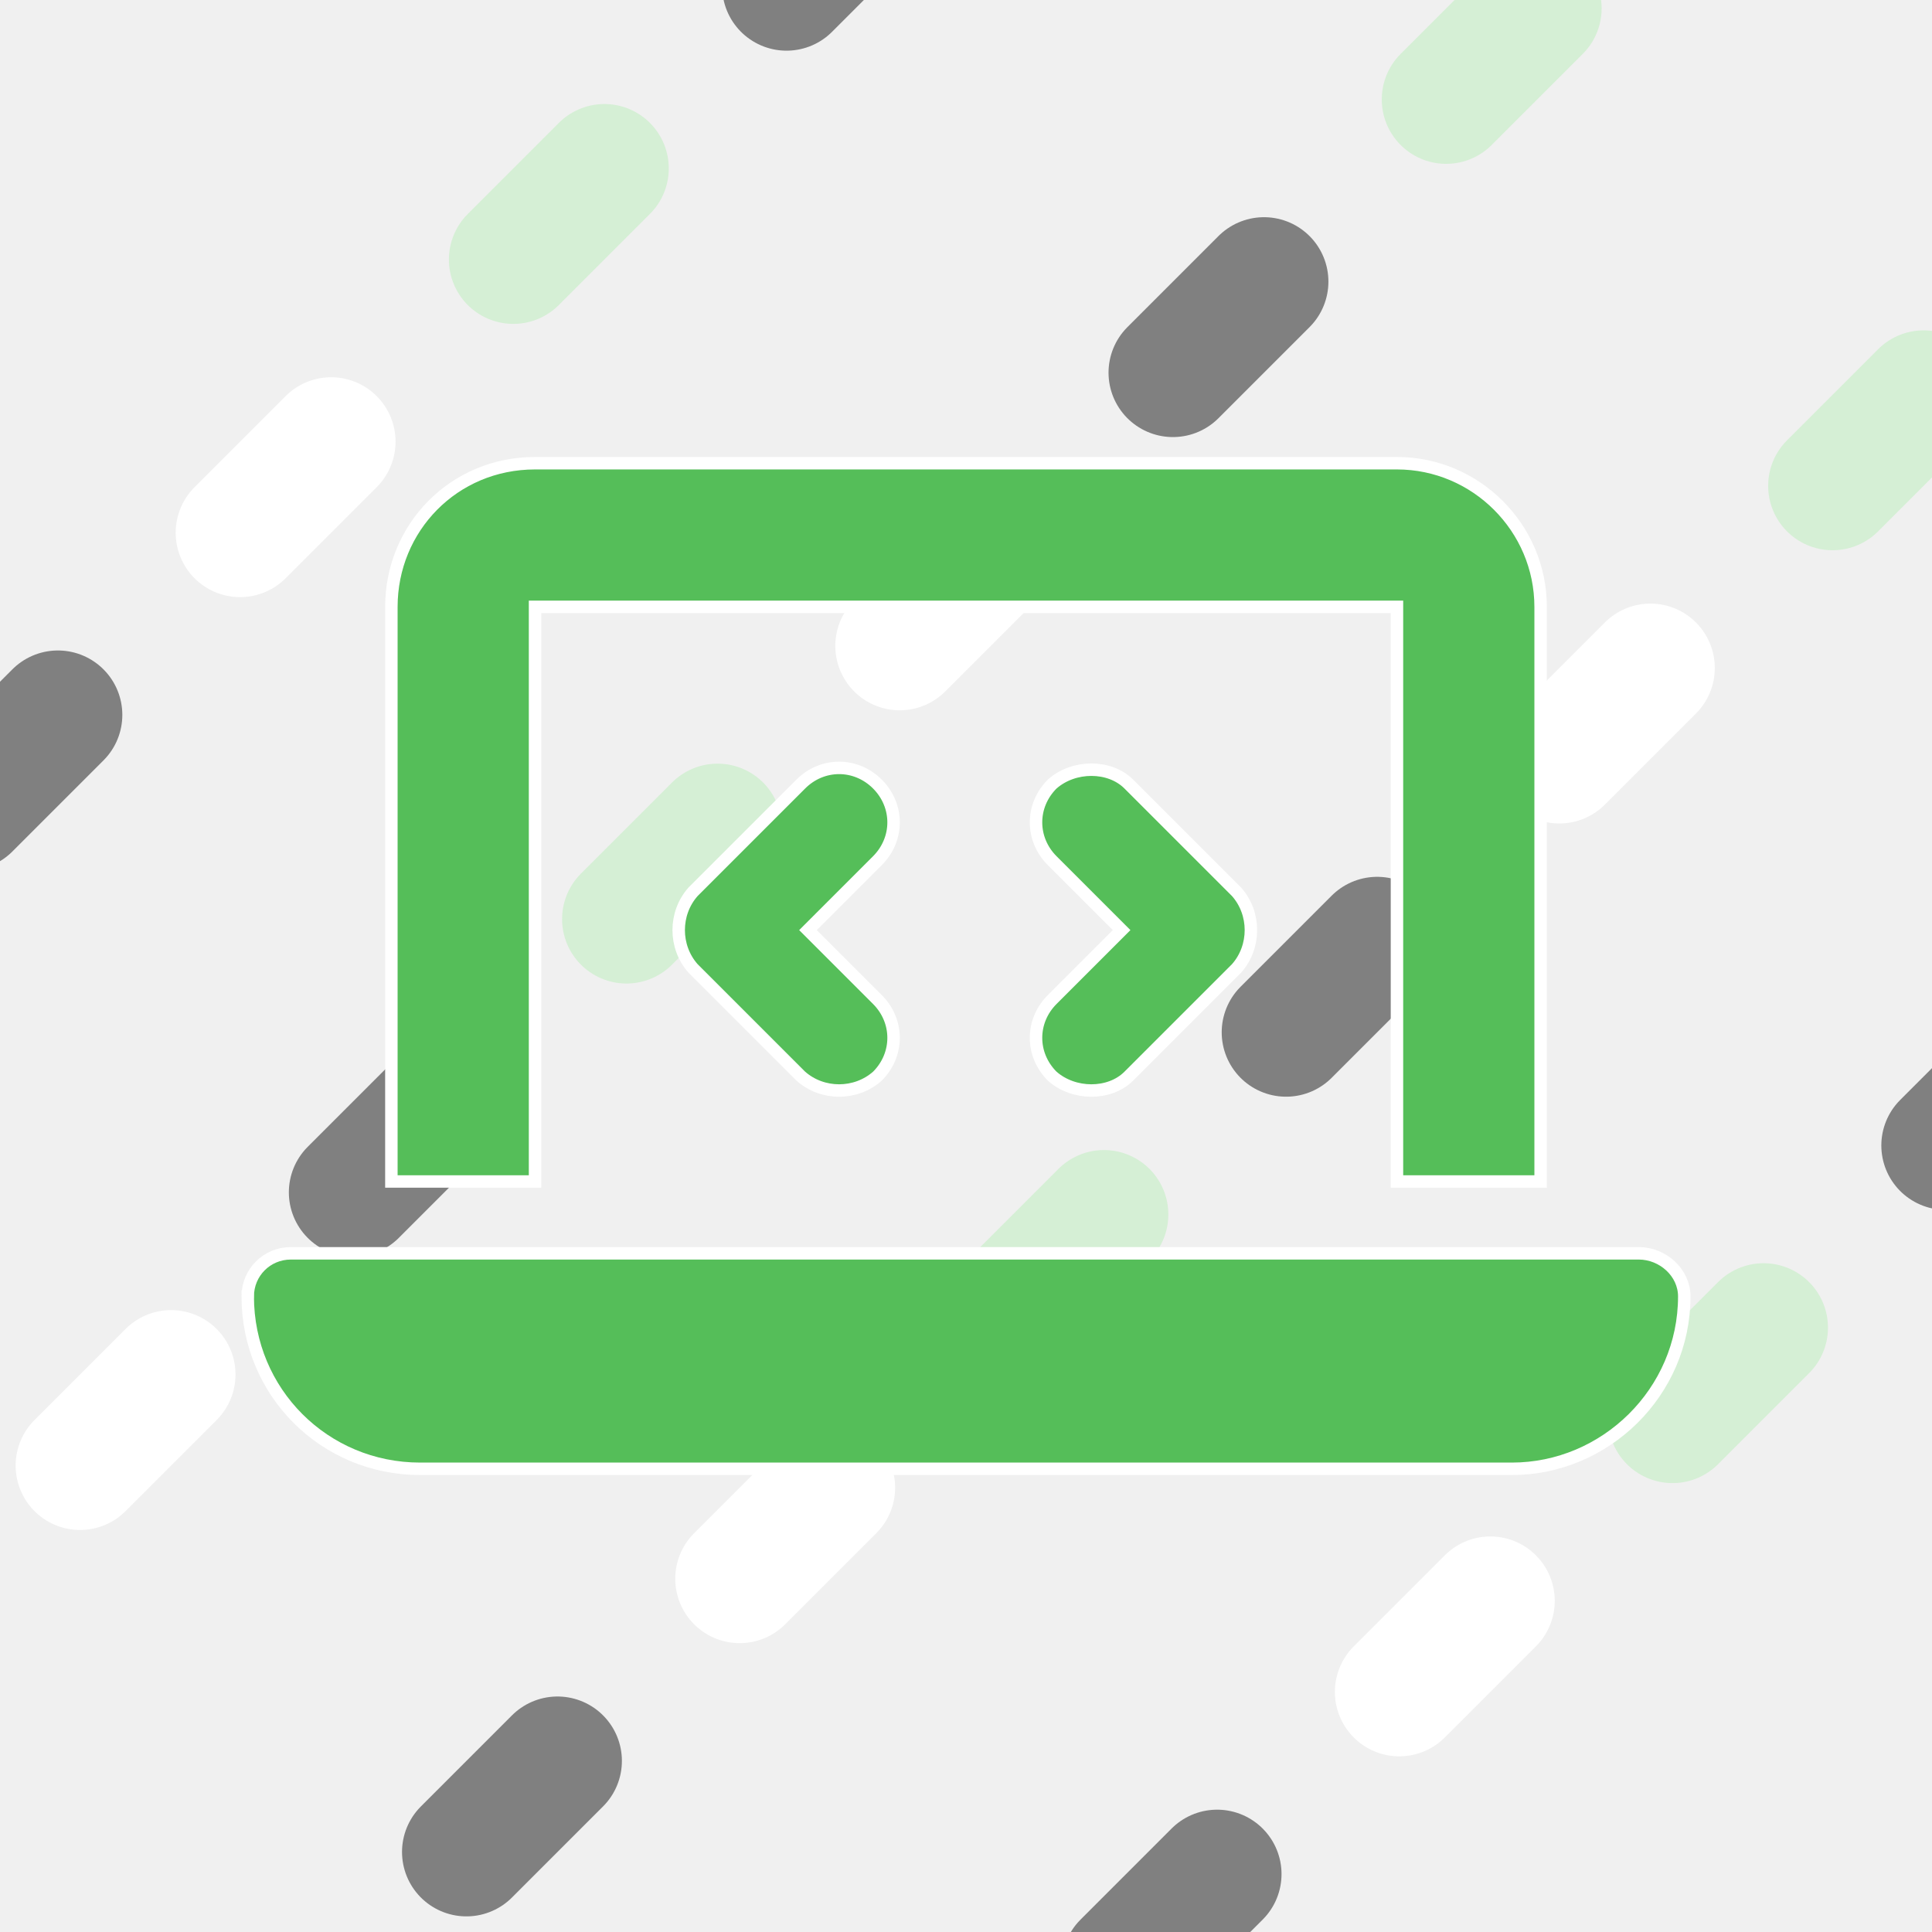
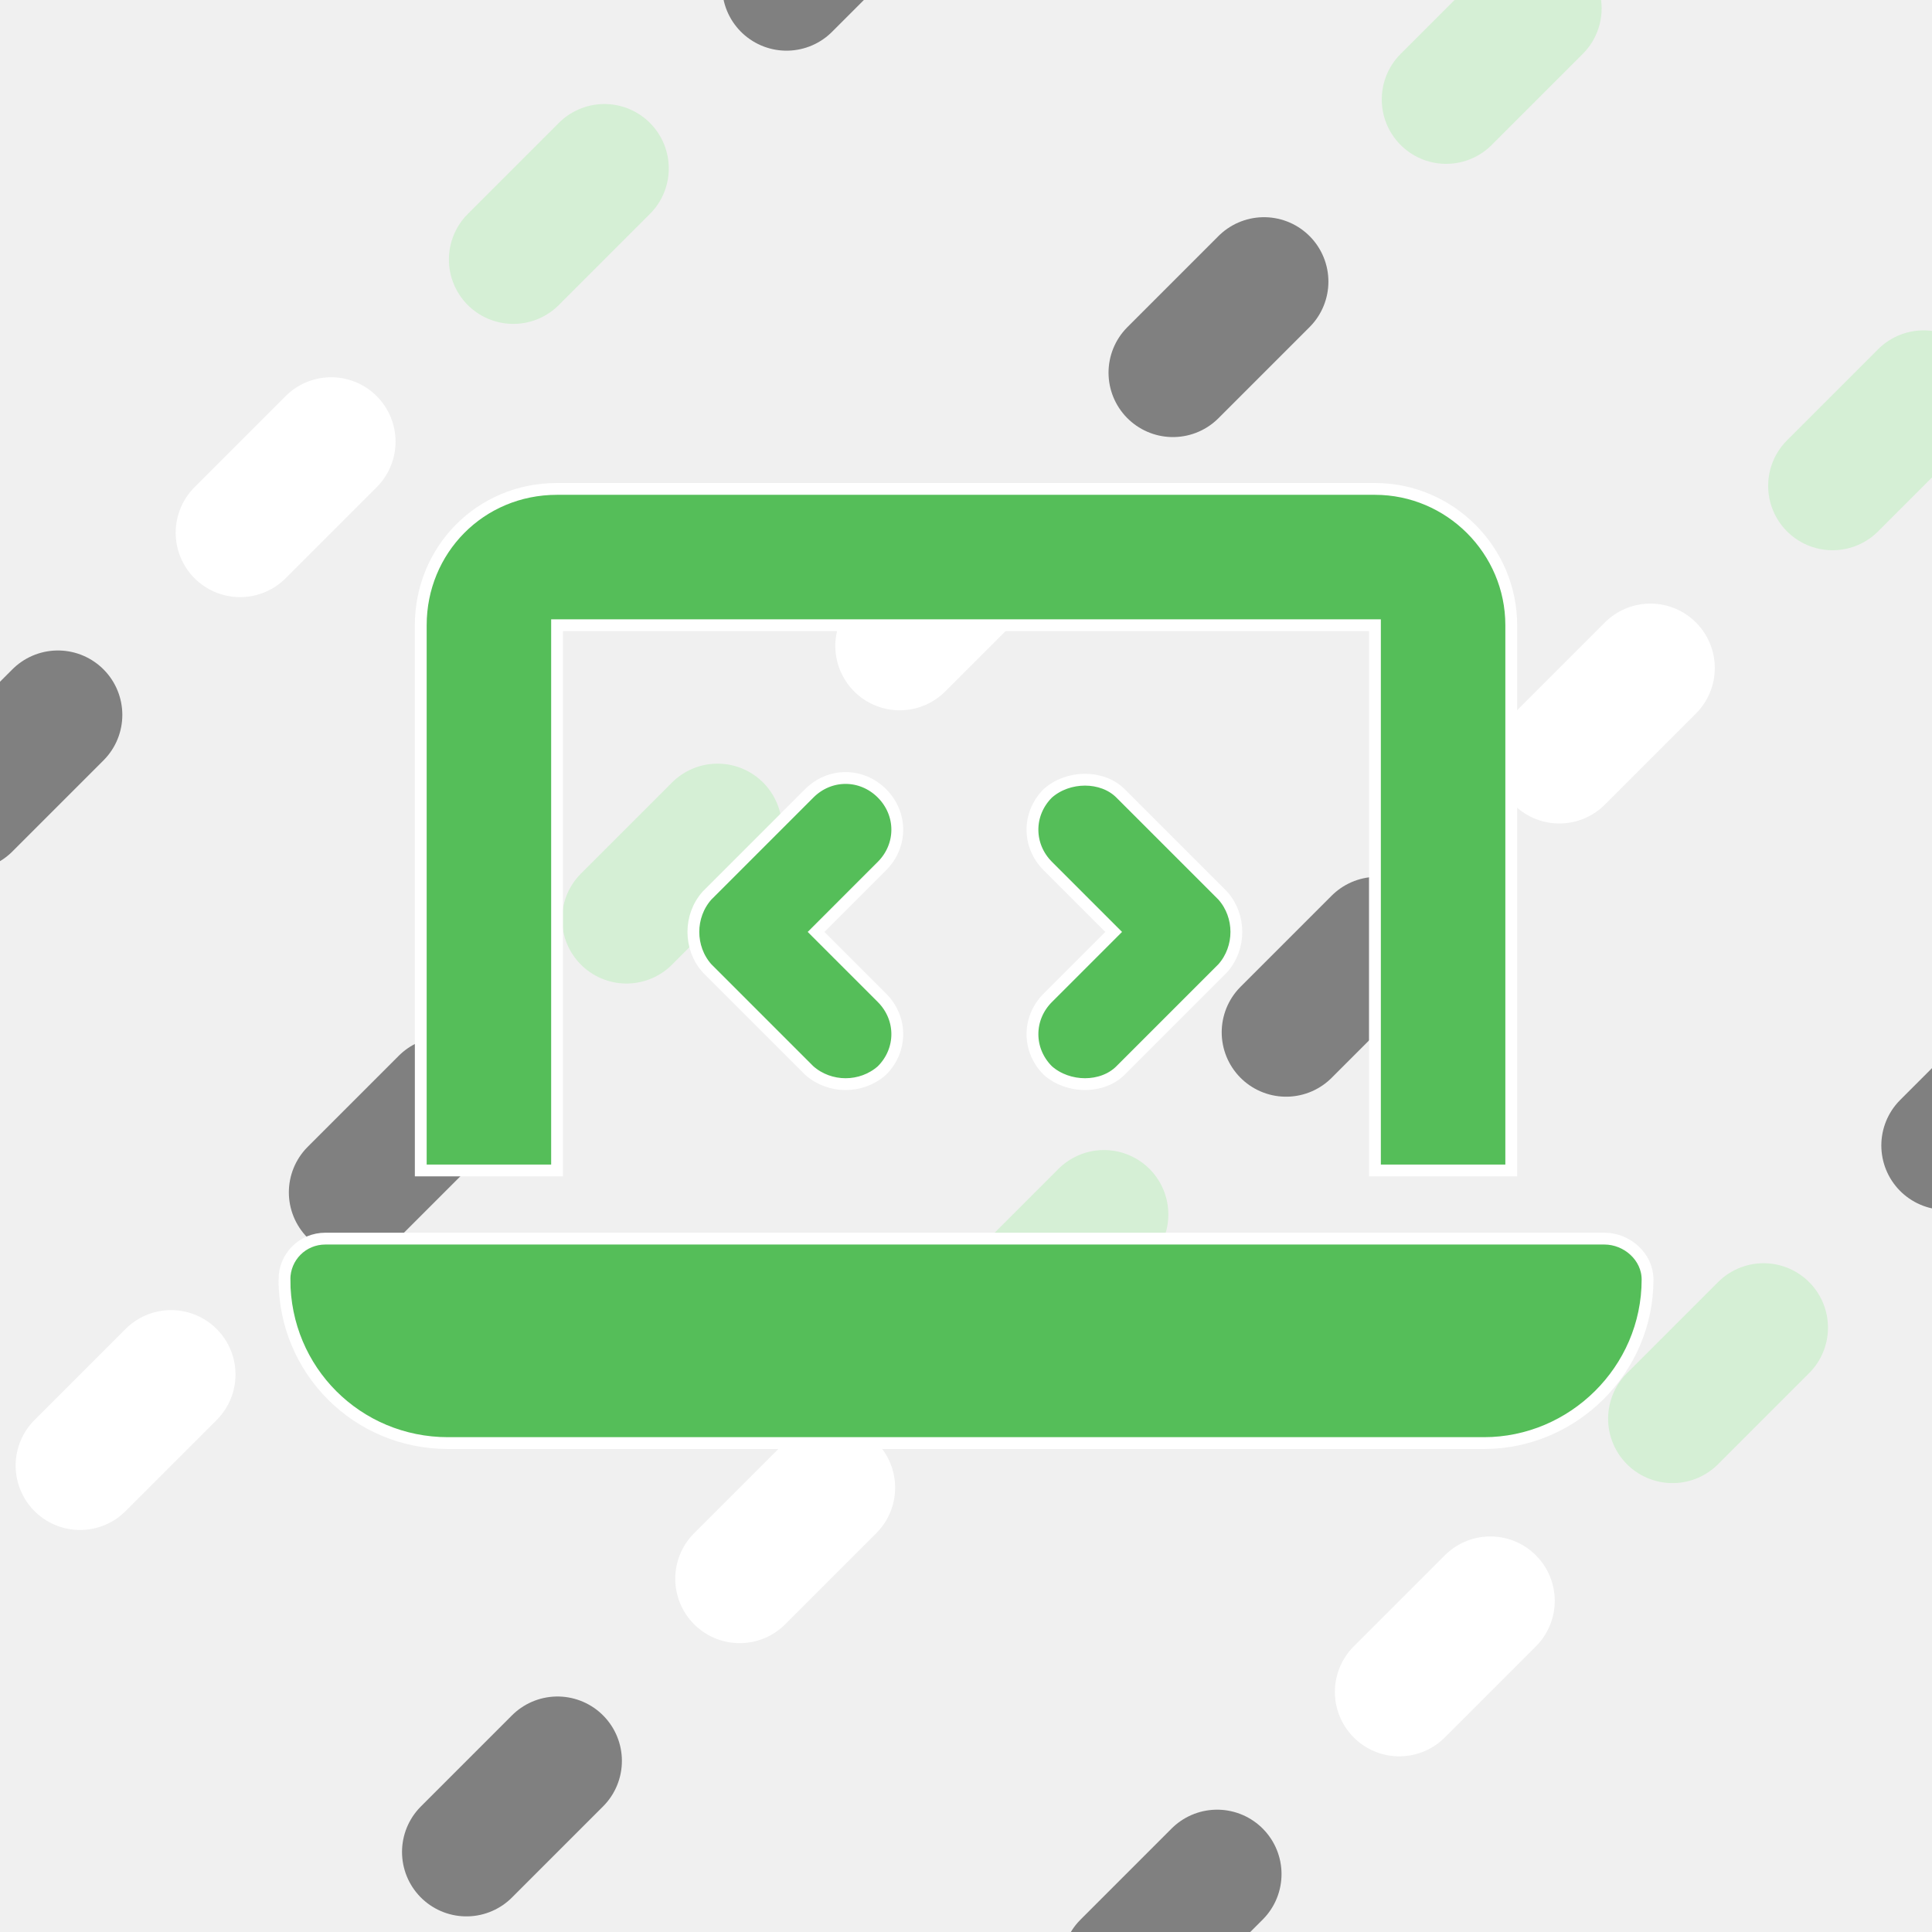
<svg xmlns="http://www.w3.org/2000/svg" width="3840" height="3840" version="1.1" viewBox="0 0 1016 1016" xml:space="preserve">
  <g fill="#55be59" stroke-linecap="round">
    <g stroke="#d5efd5">
      <path d="m-304.8 711.2 1016-1016" stroke-dasharray="67.733, 541.866" stroke-dashoffset="406.4" stroke-width="67.733" />
      <path d="m-101.6 914.4 1016-1016" stroke-dasharray="67.733,541.867" stroke-width="67.733" />
      <path d="m101.6 1117.6 1016-1016" stroke-dasharray="67.733, 541.867" stroke-width="67.733" />
      <path d="m304.8 1320.8 1016-1016" stroke-dasharray="67.733, 541.866" stroke-dashoffset="406.4" stroke-width="67.733" />
    </g>
    <g stroke="#808080">
      <path d="m-304.8 711.2 1016-1016" stroke-dasharray="67.733, 541.866" stroke-dashoffset="203.2" stroke-width="67.733" />
      <path d="m-101.6 914.4 1016-1016" stroke-dasharray="67.733,541.867" stroke-dashoffset="203.2" stroke-width="67.733" />
      <path d="m101.6 1117.6 1016-1016" stroke-dasharray="67.733, 541.866" stroke-dashoffset="406.4" stroke-width="67.733" />
      <path d="m304.8 1320.8 1016-1016" stroke-dasharray="67.733, 541.866" stroke-dashoffset="203.2" stroke-width="67.733" />
    </g>
  </g>
  <g fill="#55be59" stroke="#fff" stroke-linecap="round">
    <path d="m-304.8 711.2 1016-1016" stroke-dasharray="67.733, 541.866" stroke-width="67.733" />
    <path d="m-101.6 914.4 1016-1016" stroke-dasharray="67.733,541.867" stroke-dashoffset="406.4" stroke-width="67.733" />
    <path d="m101.6 1117.6 1016-1016" stroke-dasharray="67.733, 541.866" stroke-dashoffset="203.2" stroke-width="67.733" />
    <path d="m304.8 1320.8 1016-1016" stroke-dasharray="67.733, 541.866" stroke-width="67.733" />
  </g>
  <g>
-     <path d="m205.82 319.14v302.18h75.545v-302.18h453.27v302.18h75.545v-302.18c0-41.55-33.995-75.545-75.545-75.545h-453.27c-42.809 0-75.545 33.995-75.545 75.545zm-75.545 362.62c0 50.363 40.291 90.654 90.654 90.654h574.14c49.104 0 90.654-40.291 90.654-90.654 0-12.591-11.332-22.663-23.923-22.663h-708.86c-12.591 0-22.663 10.073-22.663 22.663zm331.14-229.15c11.332-11.332 11.332-28.959 0-40.291s-28.959-11.332-40.291 0l-56.659 56.659c-10.073 11.332-10.073 28.959 0 40.291l56.659 56.659c11.332 10.073 28.959 10.073 40.291 0 11.332-11.332 11.332-28.959 0-40.291l-36.513-36.513zm132.2-40.291c-10.073-10.073-28.959-10.073-40.291 0-11.332 11.332-11.332 28.959 0 40.291l36.513 36.513-36.513 36.513c-11.332 11.332-11.332 28.959 0 40.291 11.332 10.073 30.218 10.073 40.291 0l56.659-56.659c10.073-11.332 10.073-28.959 0-40.291z" fill="#55be59" stroke="#fff" stroke-width="6.551" aria-label="" />
+     <path d="m221.27 328.79v286.73h71.683v-286.73h430.1v286.73h71.683v-286.73c0-39.426-32.258-71.683-71.683-71.683h-430.1c-40.621 0-71.683 32.258-71.683 71.683zm-71.683 344.08c0 47.789 38.231 86.02 86.02 86.02h544.79c46.594 0 86.02-38.231 86.02-86.02 0-11.947-10.753-21.505-22.7-21.505h-672.63c-11.947 0-21.505 9.558-21.505 21.505zm314.21-217.44c10.753-10.753 10.753-27.479 0-38.231s-27.479-10.753-38.231 0l-53.763 53.763c-9.558 10.753-9.558 27.479 0 38.231l53.763 53.763c10.753 9.558 27.479 9.558 38.231 0 10.753-10.753 10.753-27.479 0-38.231l-34.647-34.647zm125.45-38.231c-9.558-9.558-27.479-9.558-38.231 0-10.753 10.753-10.753 27.479 0 38.231l34.647 34.647-34.647 34.647c-10.753 10.753-10.753 27.479 0 38.231 10.753 9.558 28.673 9.558 38.231 0l53.763-53.763c9.558-10.753 9.558-27.479 0-38.231z" fill="#55be59" stroke="#fff" stroke-width="6.216" aria-label="" />
  </g>
</svg>
